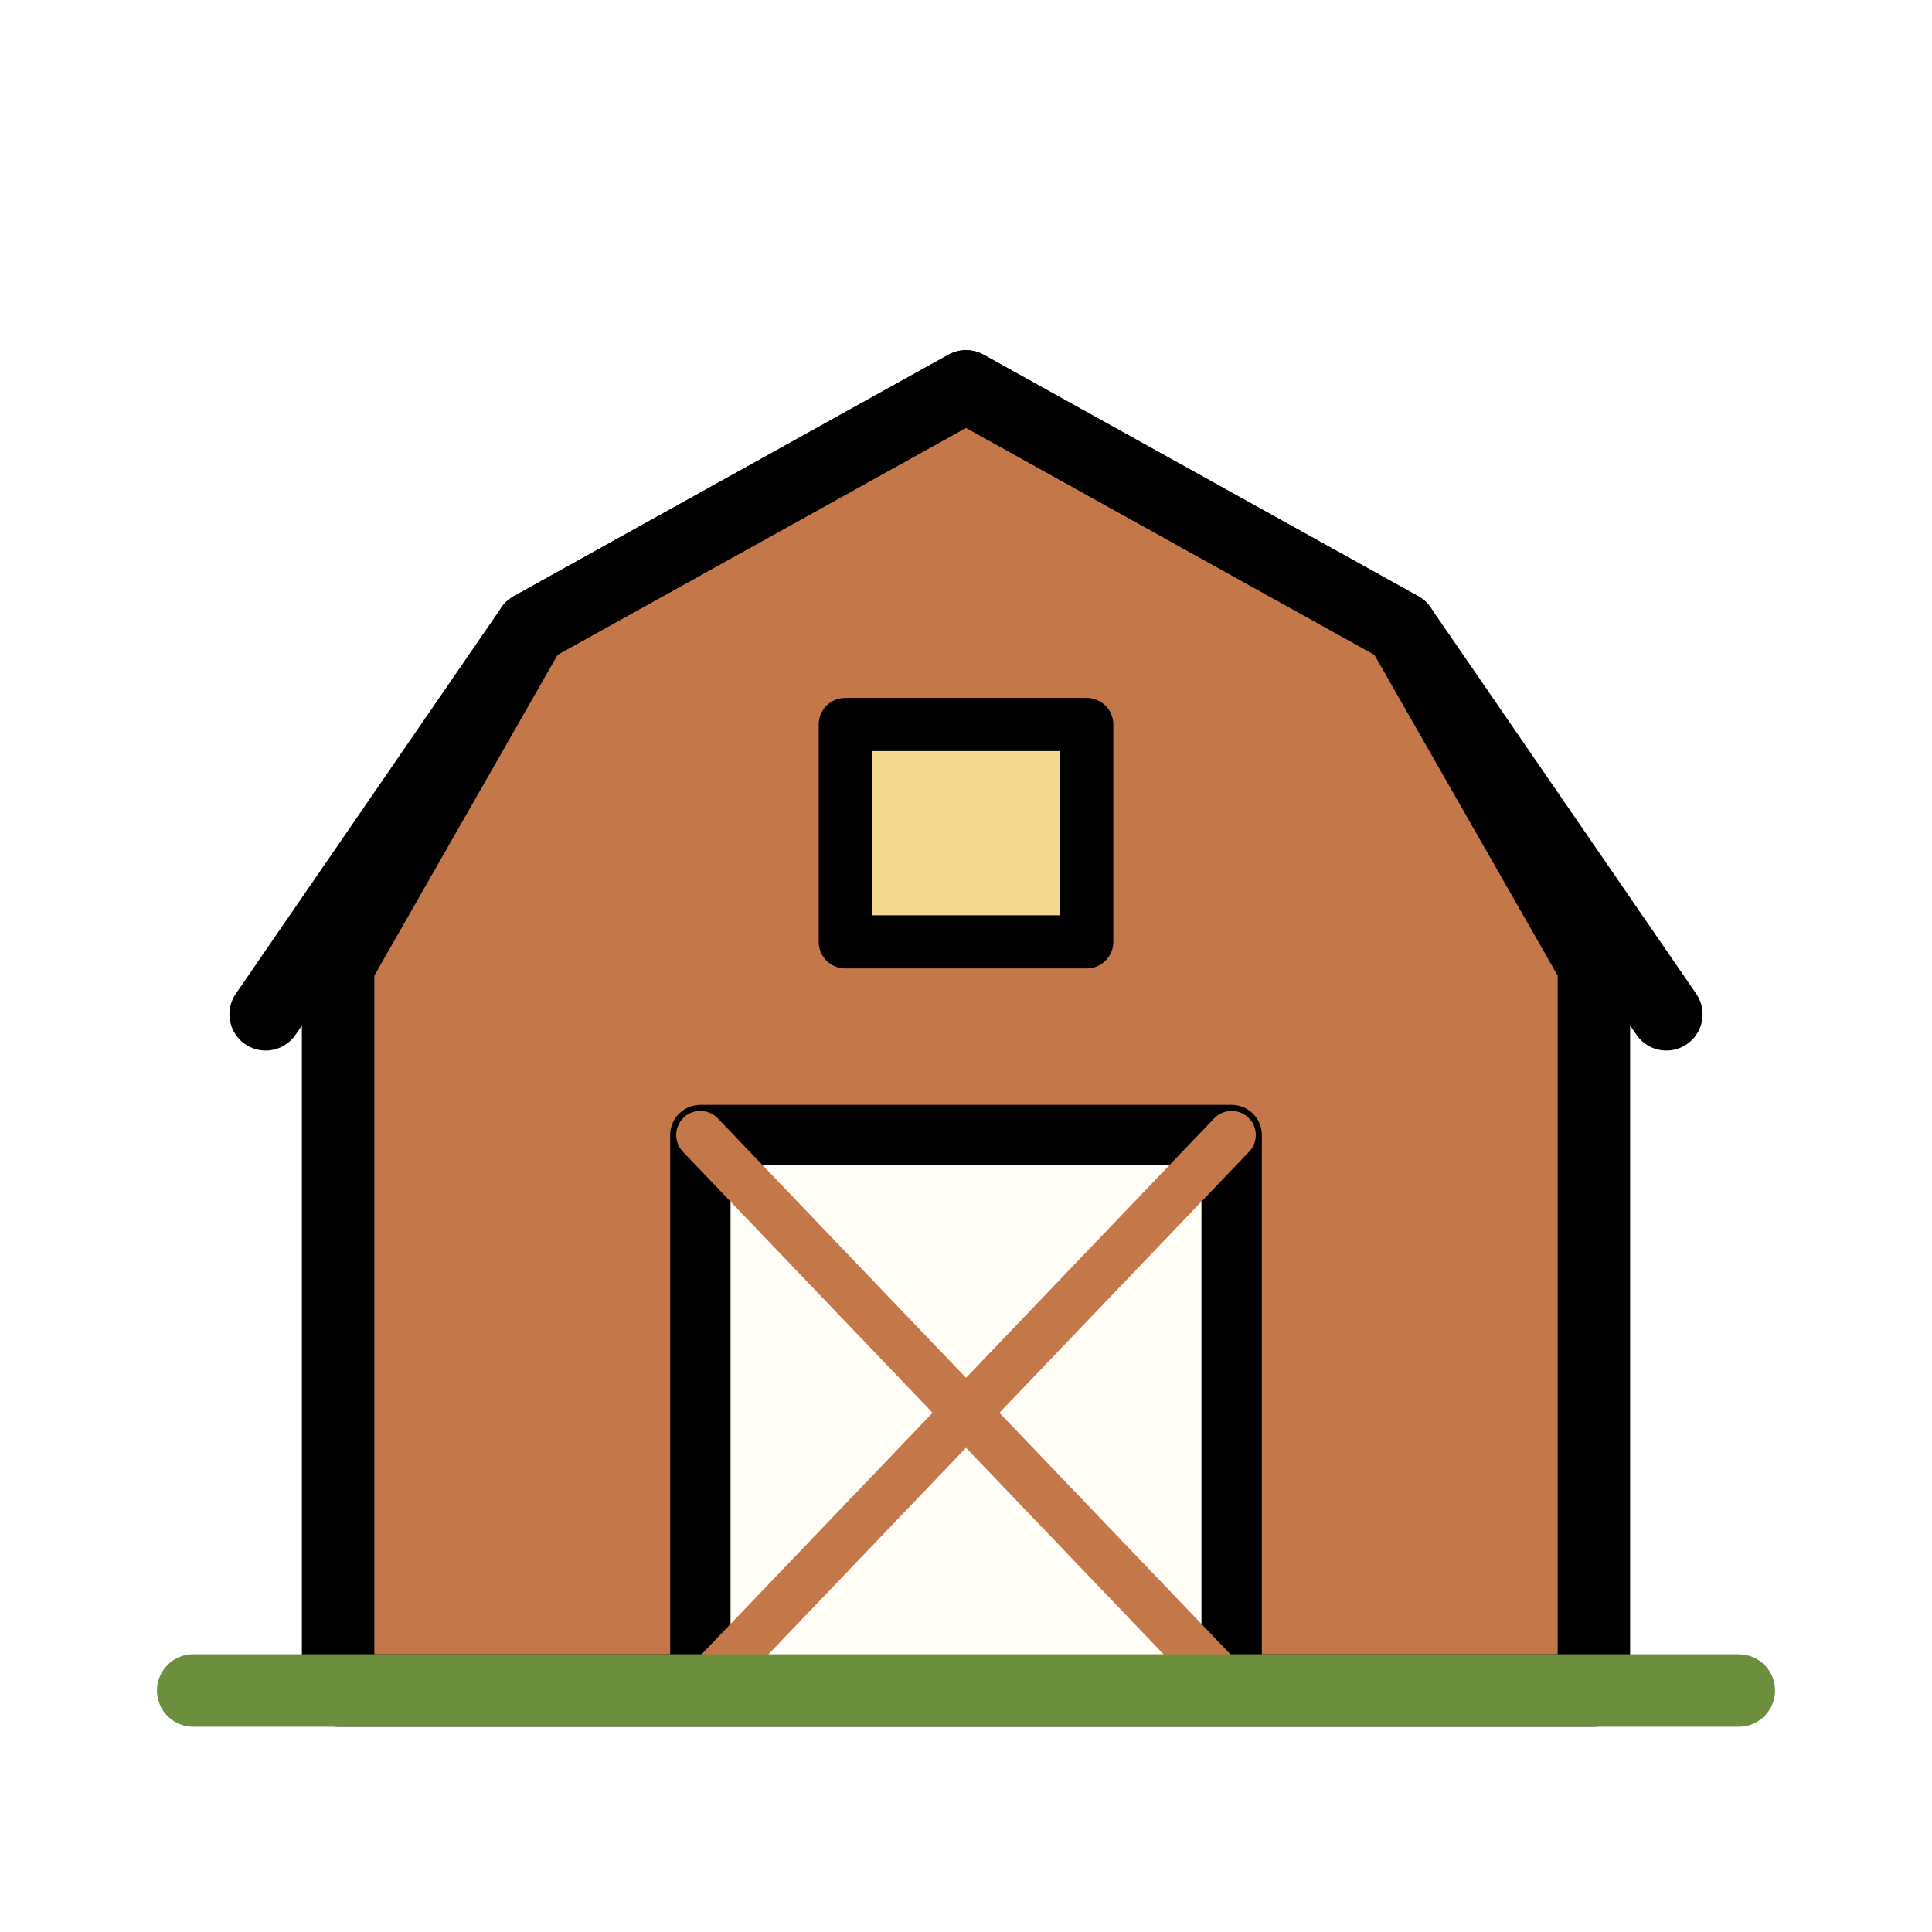
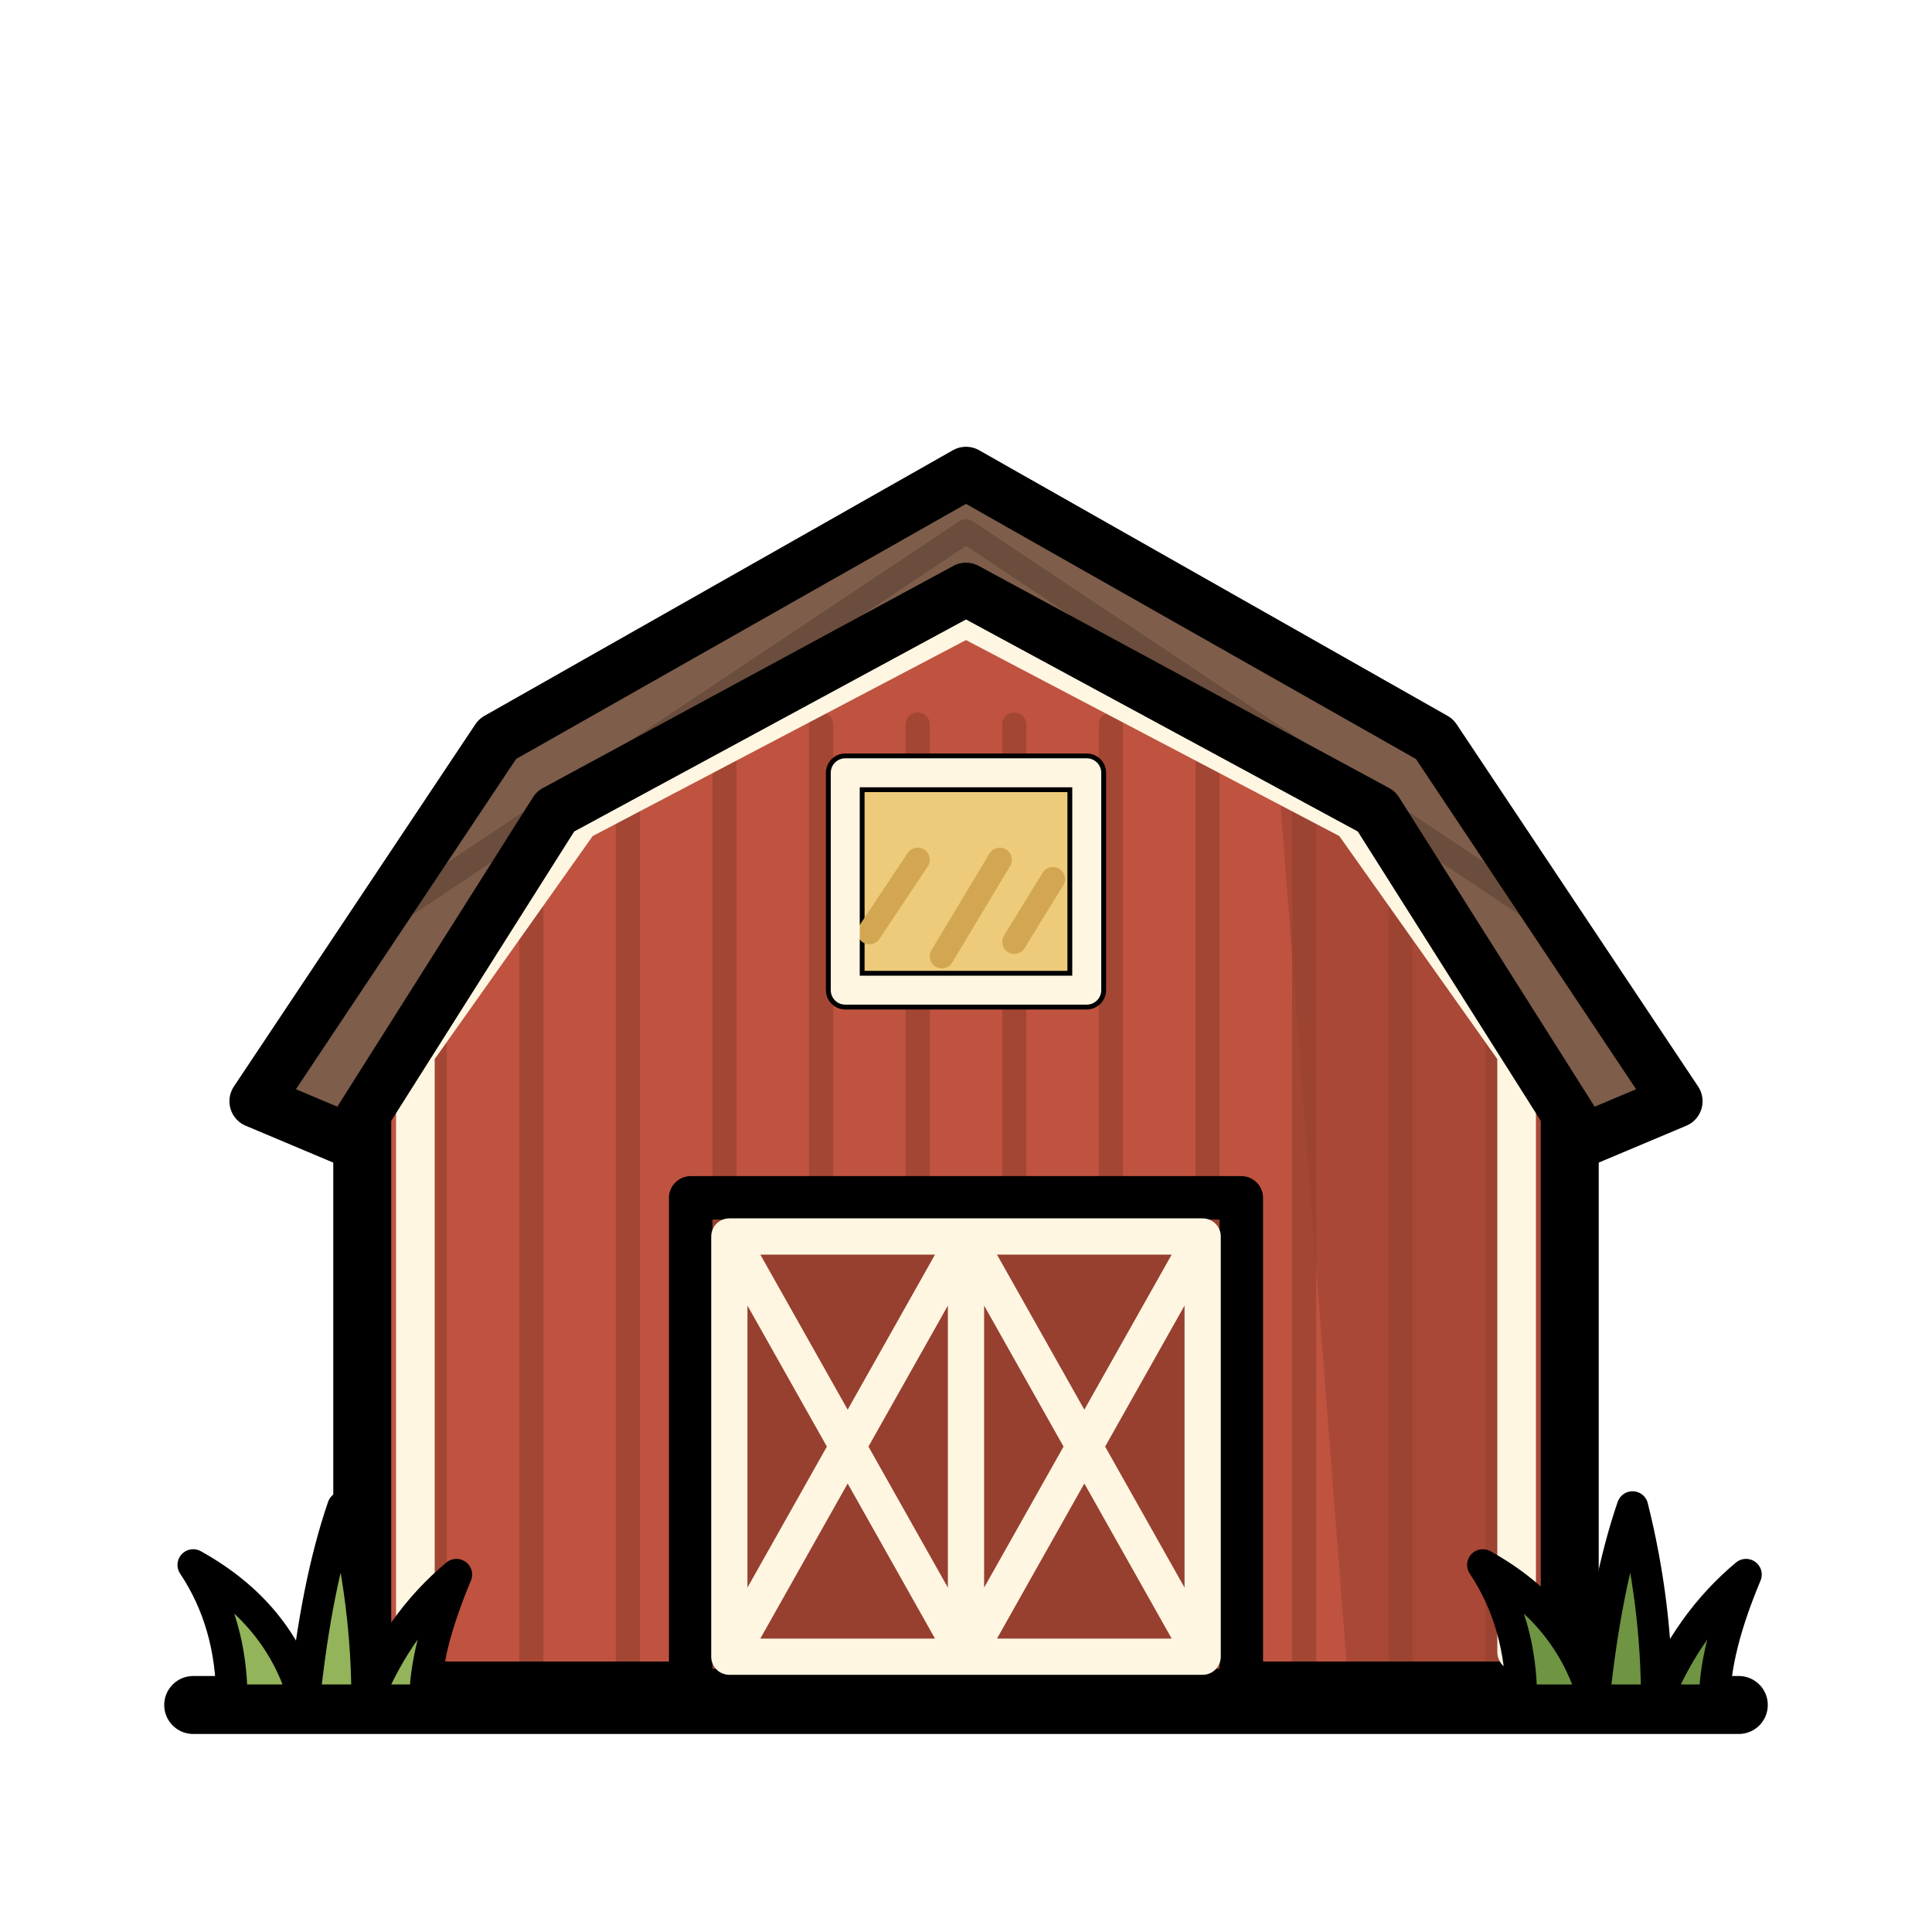
- <svg xmlns="http://www.w3.org/2000/svg" viewBox="0 0 80 80" role="img" aria-label="Red barn / 红谷仓">
-   <style>.pastoral-pulse{animation:pastoral-pulse 2.4s ease-in-out infinite;transform-box:fill-box;transform-origin:center}@keyframes pastoral-pulse{0%,100%{opacity:1;transform:scale(1)}50%{opacity:.85;transform:scale(1.06)}}@media (prefers-reduced-motion:reduce){.pastoral-float,.pastoral-sway,.pastoral-spin,.pastoral-pulse,.pastoral-pop,.pastoral-drip{animation:none!important}}</style>
-   <g class="pastoral-pulse">
-     <path d="M14 70 V40 L22 26 L40 16 L58 26 L66 40 V70Z" fill="#C4784A" stroke="currentColor" stroke-width="3" stroke-linecap="round" stroke-linejoin="round" />
-     <path d="M11 42 L22 26 L40 16 L58 26 L69 42" fill="none" stroke="currentColor" stroke-width="3" stroke-linecap="round" stroke-linejoin="round" />
-     <rect x="29" y="47" width="22" height="23" fill="#FFFDF6" stroke="currentColor" stroke-width="2.5" stroke-linecap="round" stroke-linejoin="round" />
-     <path d="M29 47 L51 70 M51 47 L29 70" fill="none" stroke="#C4784A" stroke-width="2" stroke-linecap="round" stroke-linejoin="round" />
-     <rect x="35" y="30" width="10" height="9" fill="#F2D98D" stroke="currentColor" stroke-width="2.2" stroke-linecap="round" stroke-linejoin="round" />
-     <path d="M8 70 H72" fill="none" stroke="#6B8F3C" stroke-width="3" stroke-linecap="round" stroke-linejoin="round" />
+ <svg xmlns="http://www.w3.org/2000/svg" id="pastoral-barn-root" viewBox="0 0 80 80" role="img" aria-label="Red barn / 红谷仓" stroke-linecap="round" stroke-linejoin="round">
+   <style>#pastoral-barn-root,#pastoral-barn-root g{animation-play-state:inherit}.pastoral-barn-motion{animation:pastoral-barn-pulse 3.2s ease-in-out infinite;animation-play-state:inherit;transform-box:view-box;transform-origin:40px 46px}@keyframes pastoral-barn-pulse{0%,100%{transform:scale(1)}50%{transform:scale(1.025)}}@media (prefers-reduced-motion:reduce){.pastoral-barn-motion{animation:none!important;transform:none!important}}</style>
+   <defs>
+     <path id="pastoral-barn-1" d="M15 70 V43 L22.4 32.6 L40 23.4 L57.6 32.6 L65 43 V70Z" />
+     <clipPath id="pastoral-barn-1c">
+       <use href="#pastoral-barn-1" />
+     </clipPath>
+     <path id="pastoral-barn-2" d="M10.6 45.6 L20.6 30.6 L40 19.6 L59.4 30.6 L69.4 45.6 L65.6 47.2 L57 33.6 L40 24.4 L23 33.6 L14.4 47.2Z" />
+     <clipPath id="pastoral-barn-2c">
+       <use href="#pastoral-barn-2" />
+     </clipPath>
+     <path id="pastoral-barn-3" d="M28.6 70 V49.6 H51.4 V70Z" />
+   </defs>
+   <g class="pastoral-barn-motion">
+     <use href="#pastoral-barn-1" fill="#BF5340" />
+     <g clip-path="url(#pastoral-barn-1c)">
+       <path d="M18 30 V72 M22 30 V72 M26 30 V72 M30 30 V72 M34 30 V72 M38 30 V72 M42 30 V72 M46 30 V72 M50 30 V72 M54 30 V72 M58 30 V72 M62 30 V72 " fill="none" stroke="#97402F" stroke-width="1" opacity="0.7" />
+       <path d="M52 20 H70 V72 H56Z" fill="#97402F" opacity="0.55" />
+     </g>
+     <use href="#pastoral-barn-1" fill="none" stroke="currentColor" stroke-width="2.4" />
+     <path d="M17.2 68.4 V43.6 L24 34 L40 25.6 L56 34 L62.8 43.6 V68.4" fill="none" stroke="#FFF6E2" stroke-width="1.6" />
+     <use href="#pastoral-barn-2" fill="#7E5D4B" />
+     <g clip-path="url(#pastoral-barn-2c)">
+       <path d="M4 42 L40 18 L76 42 M4 46 L40 22 L76 46" fill="none" stroke="#654838" stroke-width="1" opacity="0.8" />
+     </g>
+     <use href="#pastoral-barn-2" fill="none" stroke="currentColor" stroke-width="2.2" />
+     <path d="M35 32 H45 V41 H35Z" fill="#EDCB7A" stroke="currentColor" stroke-width="1.6" />
+     <path d="M36 38.6 l2 -3 M39 39.6 l2.4 -4 M42 39 l1.6 -2.6" fill="none" stroke="#D3A752" stroke-width="1" />
+     <path d="M35 32 H45 V41 H35Z" fill="none" stroke="#FFF6E2" stroke-width="1.2" />
+     <use href="#pastoral-barn-3" fill="#97402F" />
+     <use href="#pastoral-barn-3" fill="none" stroke="currentColor" stroke-width="1.8" />
+     <path d="M30.2 68.6 V51.2 H49.8 V68.6 H30.2 M40 51.2 V68.6 M30.2 51.2 L40 68.6 M40 51.2 L30.2 68.6 M40 51.2 L49.8 68.6 M49.8 51.2 L40 68.6" fill="none" stroke="#FFF6E2" stroke-width="1.5" />
+     <path d="M8 70.6 H72" fill="none" stroke="currentColor" stroke-width="2.4" />
+     <path d="M9.6 70.4 Q9.6 67.2 8 64.8 Q11.6 66.8 12.6 70.4 Q13.1 65.6 14.2 62.4 Q15.2 66.4 15.2 70.4 Q16.5 67.2 18.9 65.2 Q17.6 68.3 17.6 70.4Z" fill="#93B45A" stroke="currentColor" stroke-width="1.3" />
+     <path d="M63 70.4 Q63 67.2 61.4 64.8 Q65 66.8 66 70.4 Q66.5 65.6 67.6 62.4 Q68.6 66.4 68.6 70.4 Q69.9 67.2 72.3 65.2 Q71 68.3 71 70.4Z" fill="#6F9442" stroke="currentColor" stroke-width="1.3" />
  </g>
</svg>
